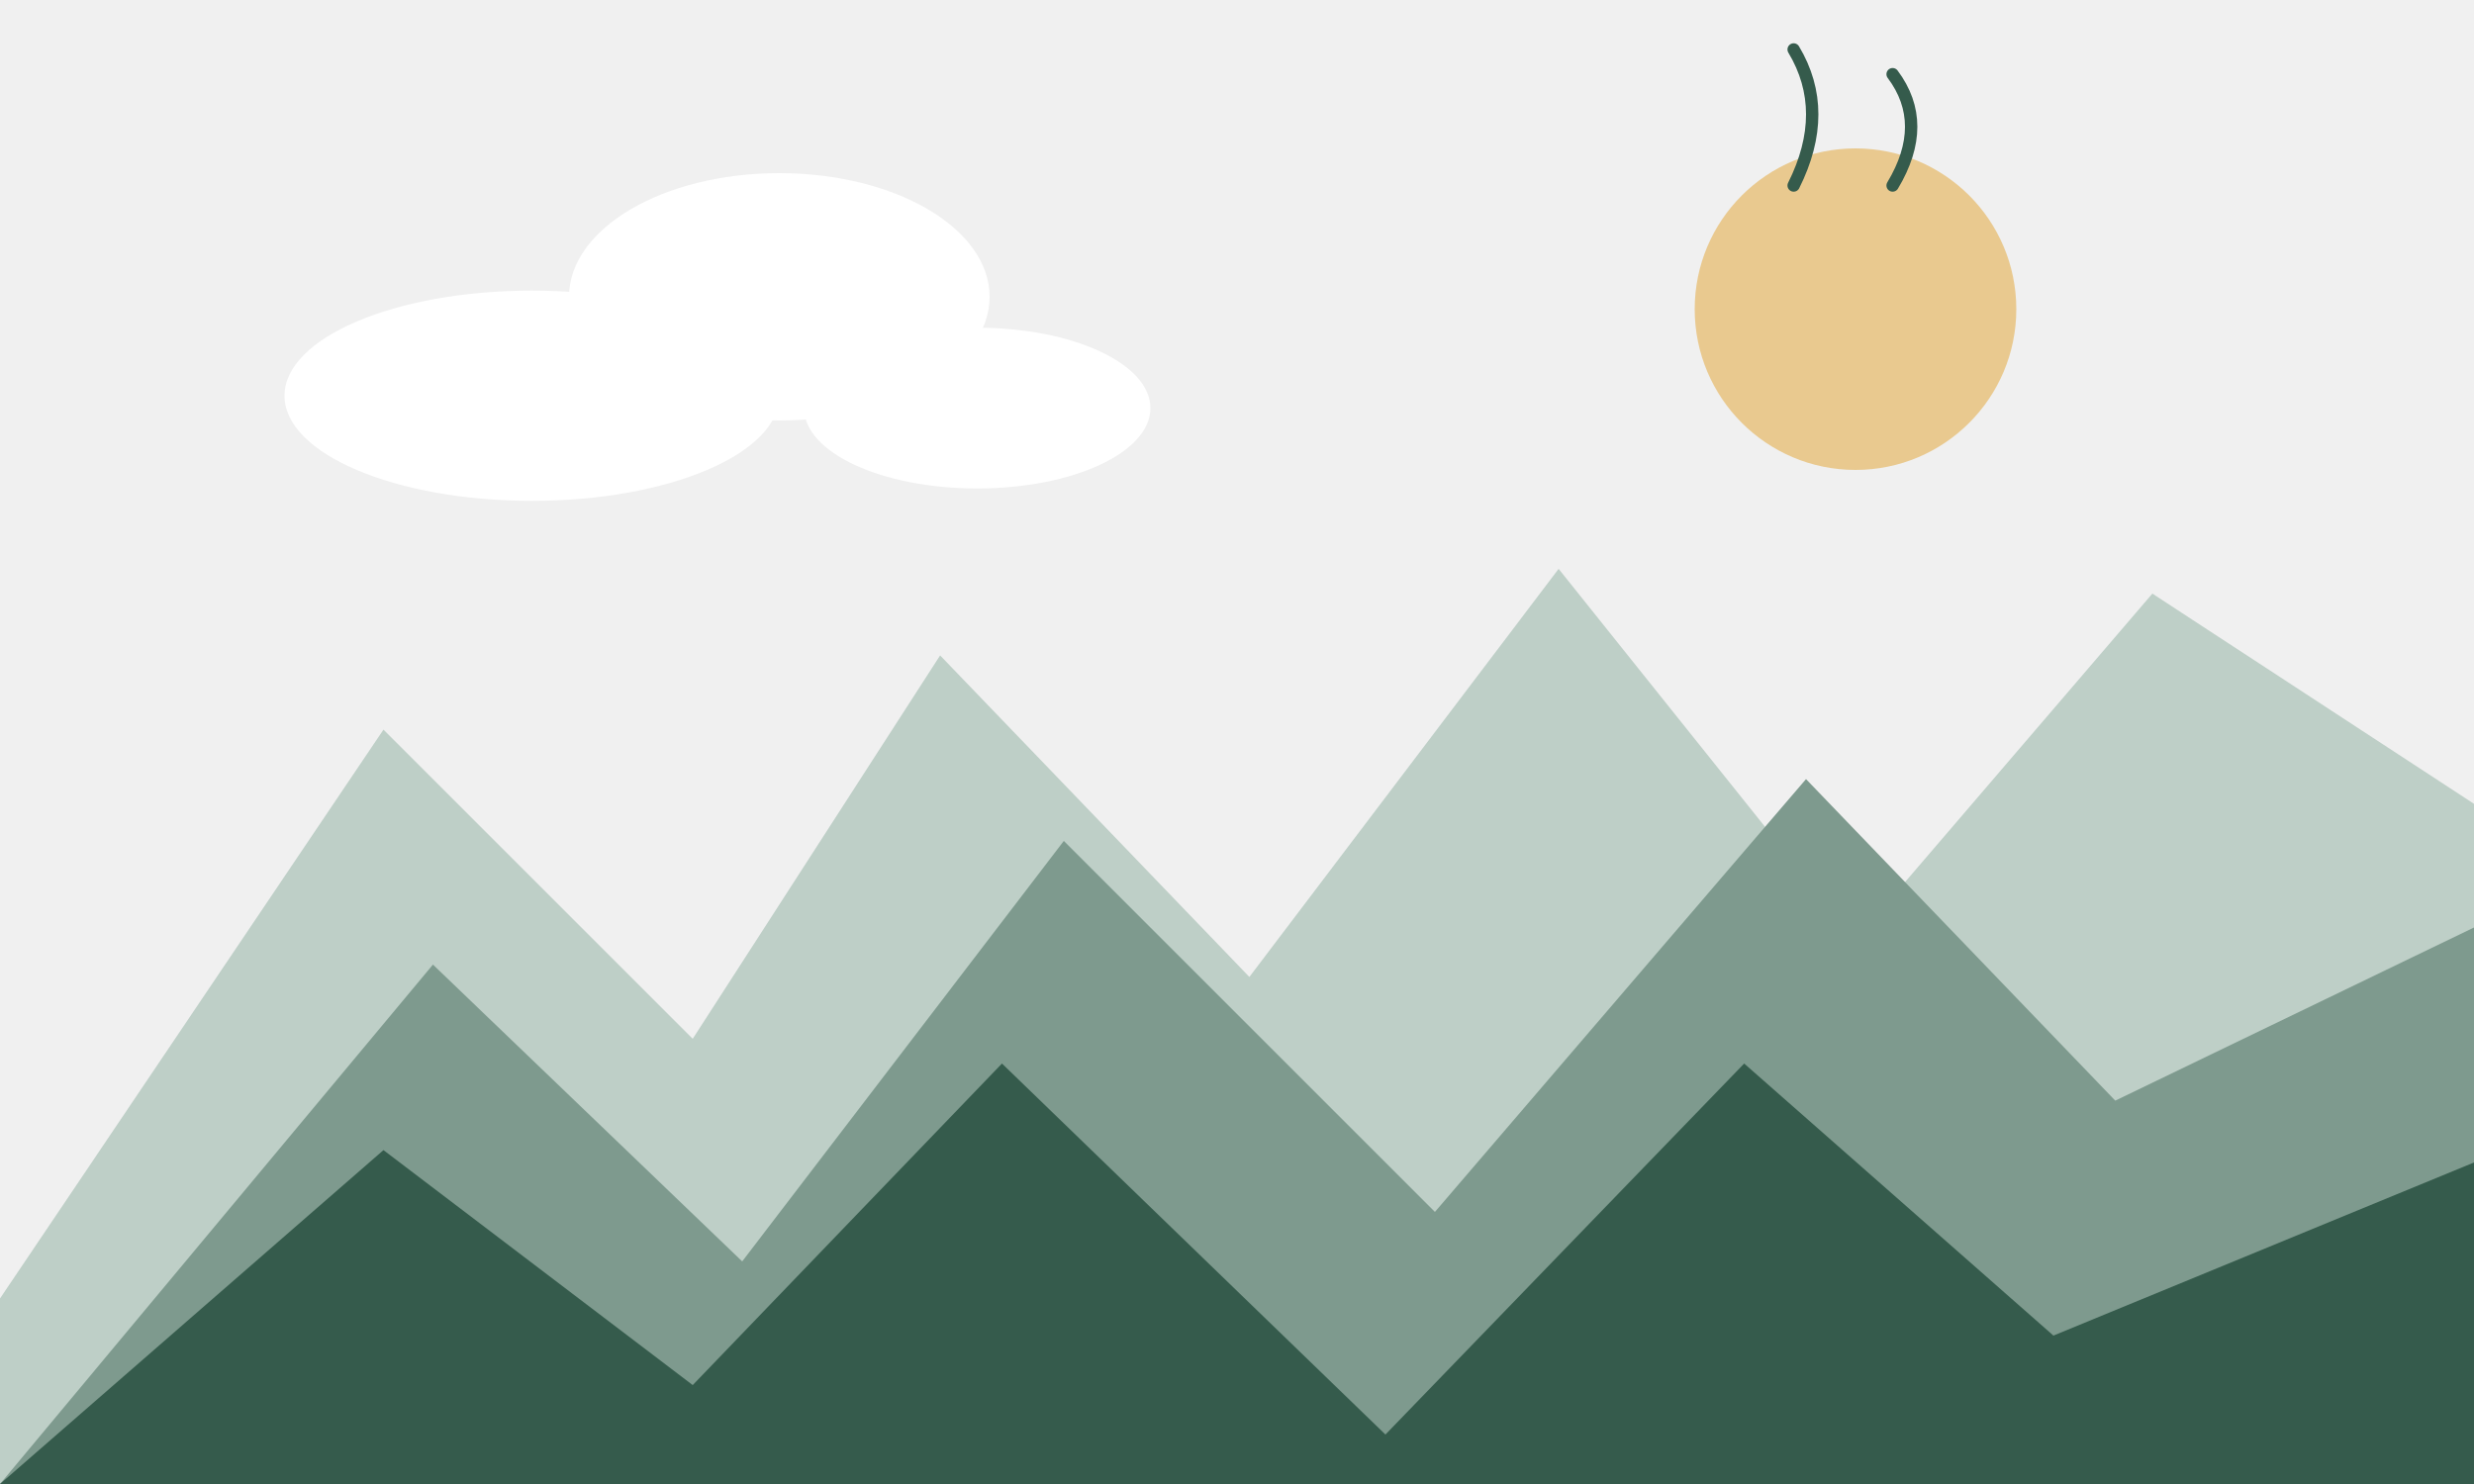
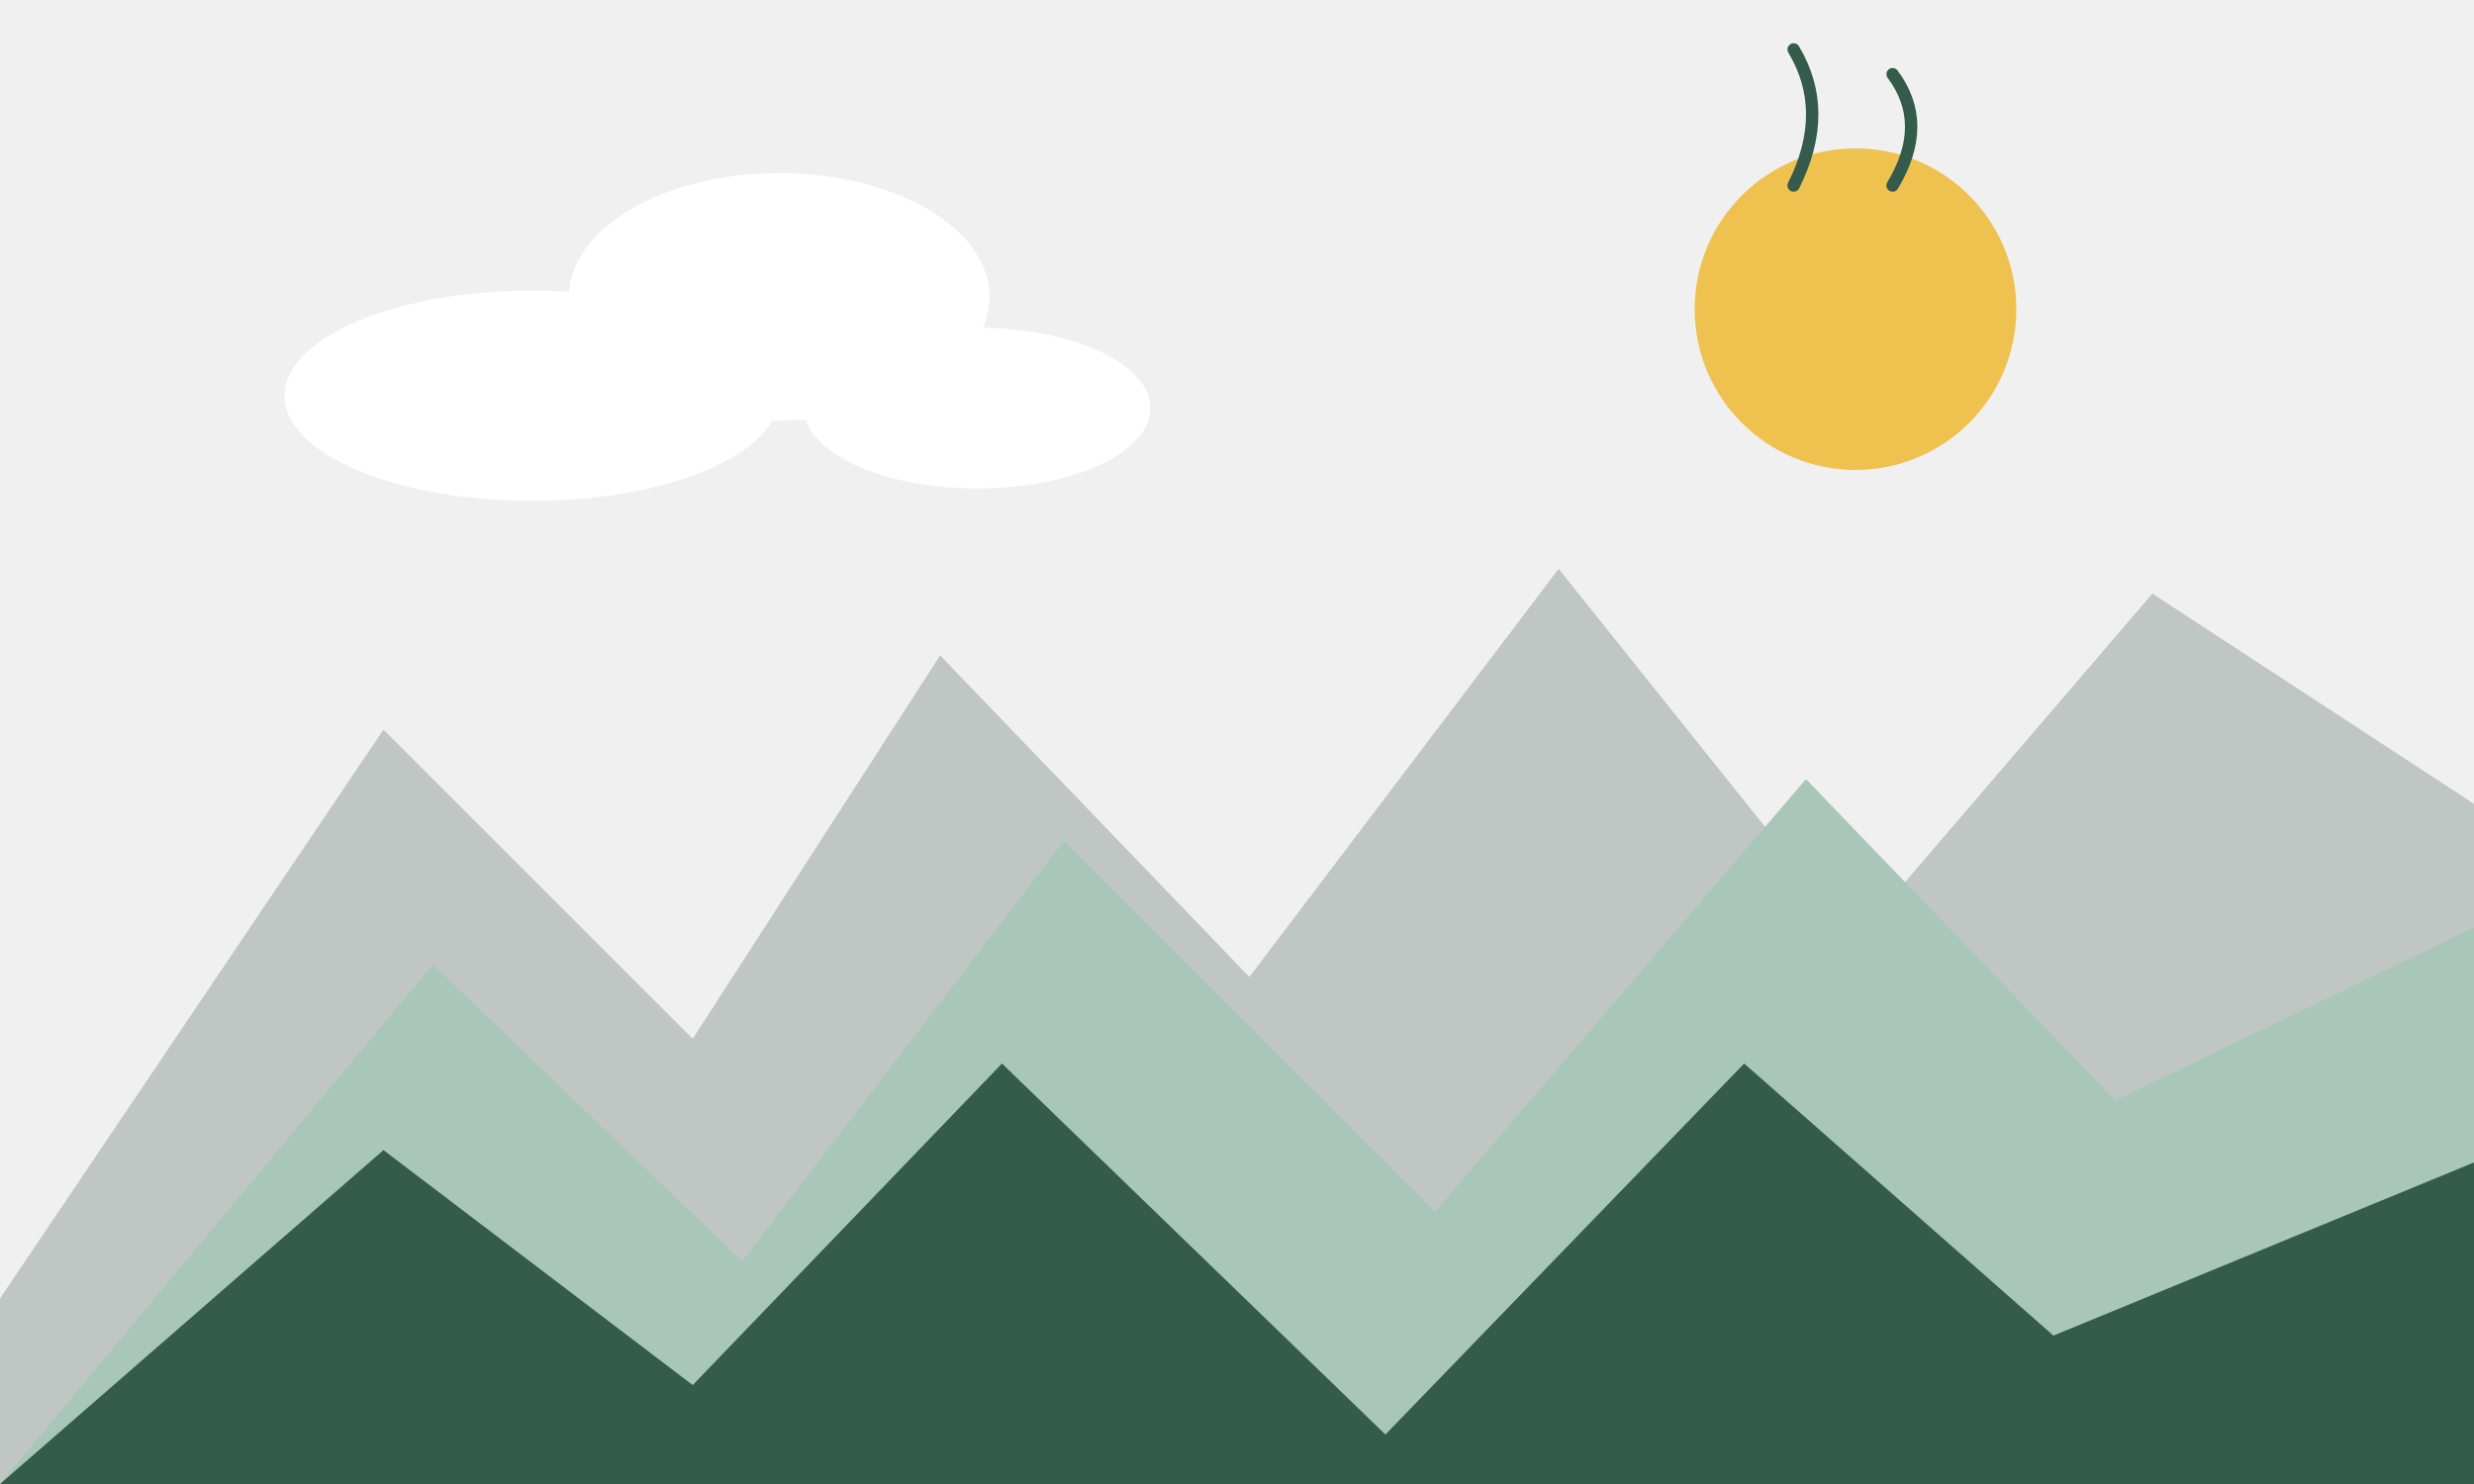
<svg xmlns="http://www.w3.org/2000/svg" viewBox="0 0 400 240">
-   <circle cx="300" cy="50" r="26" fill="#E9C98F" />
+   <circle cx="300" cy="50" r="26" fill="#EFC14E" />
  <g fill="#FFFFFF">
    <ellipse cx="86" cy="64" rx="40" ry="17" />
    <ellipse cx="126" cy="48" rx="34" ry="20" />
    <ellipse cx="158" cy="66" rx="28" ry="13" />
  </g>
  <path d="M290 30 q6 -12 0 -22 M306 30 q6 -10 0 -18" fill="none" stroke="#355B4C" stroke-width="2" stroke-linecap="round" />
-   <path d="M0 210 L62 118 L112 168 L152 106 L202 158 L252 92 L300 152 L348 96 L400 130 L400 240 L0 240 Z" fill="#A8C0B5" opacity="0.7" />
-   <path d="M0 240 L70 156 L120 204 L172 136 L232 196 L292 126 L342 178 L400 150 L400 240 Z" fill="#7E9A8E" />
+   <path d="M0 210 L62 118 L112 168 L152 106 L202 158 L252 92 L300 152 L348 96 L400 130 L400 240 L0 240 Z" fill="#A9B4AF" opacity="0.7" />
+   <path d="M0 240 L70 156 L120 204 L172 136 L232 196 L292 126 L342 178 L400 150 L400 240 Z" fill="#A9C7B8" />
  <path d="M0 240 L62 186 L112 224 L162 172 L224 232 L282 172 L332 216 L400 188 L400 240 Z" fill="#355B4C" />
</svg>
